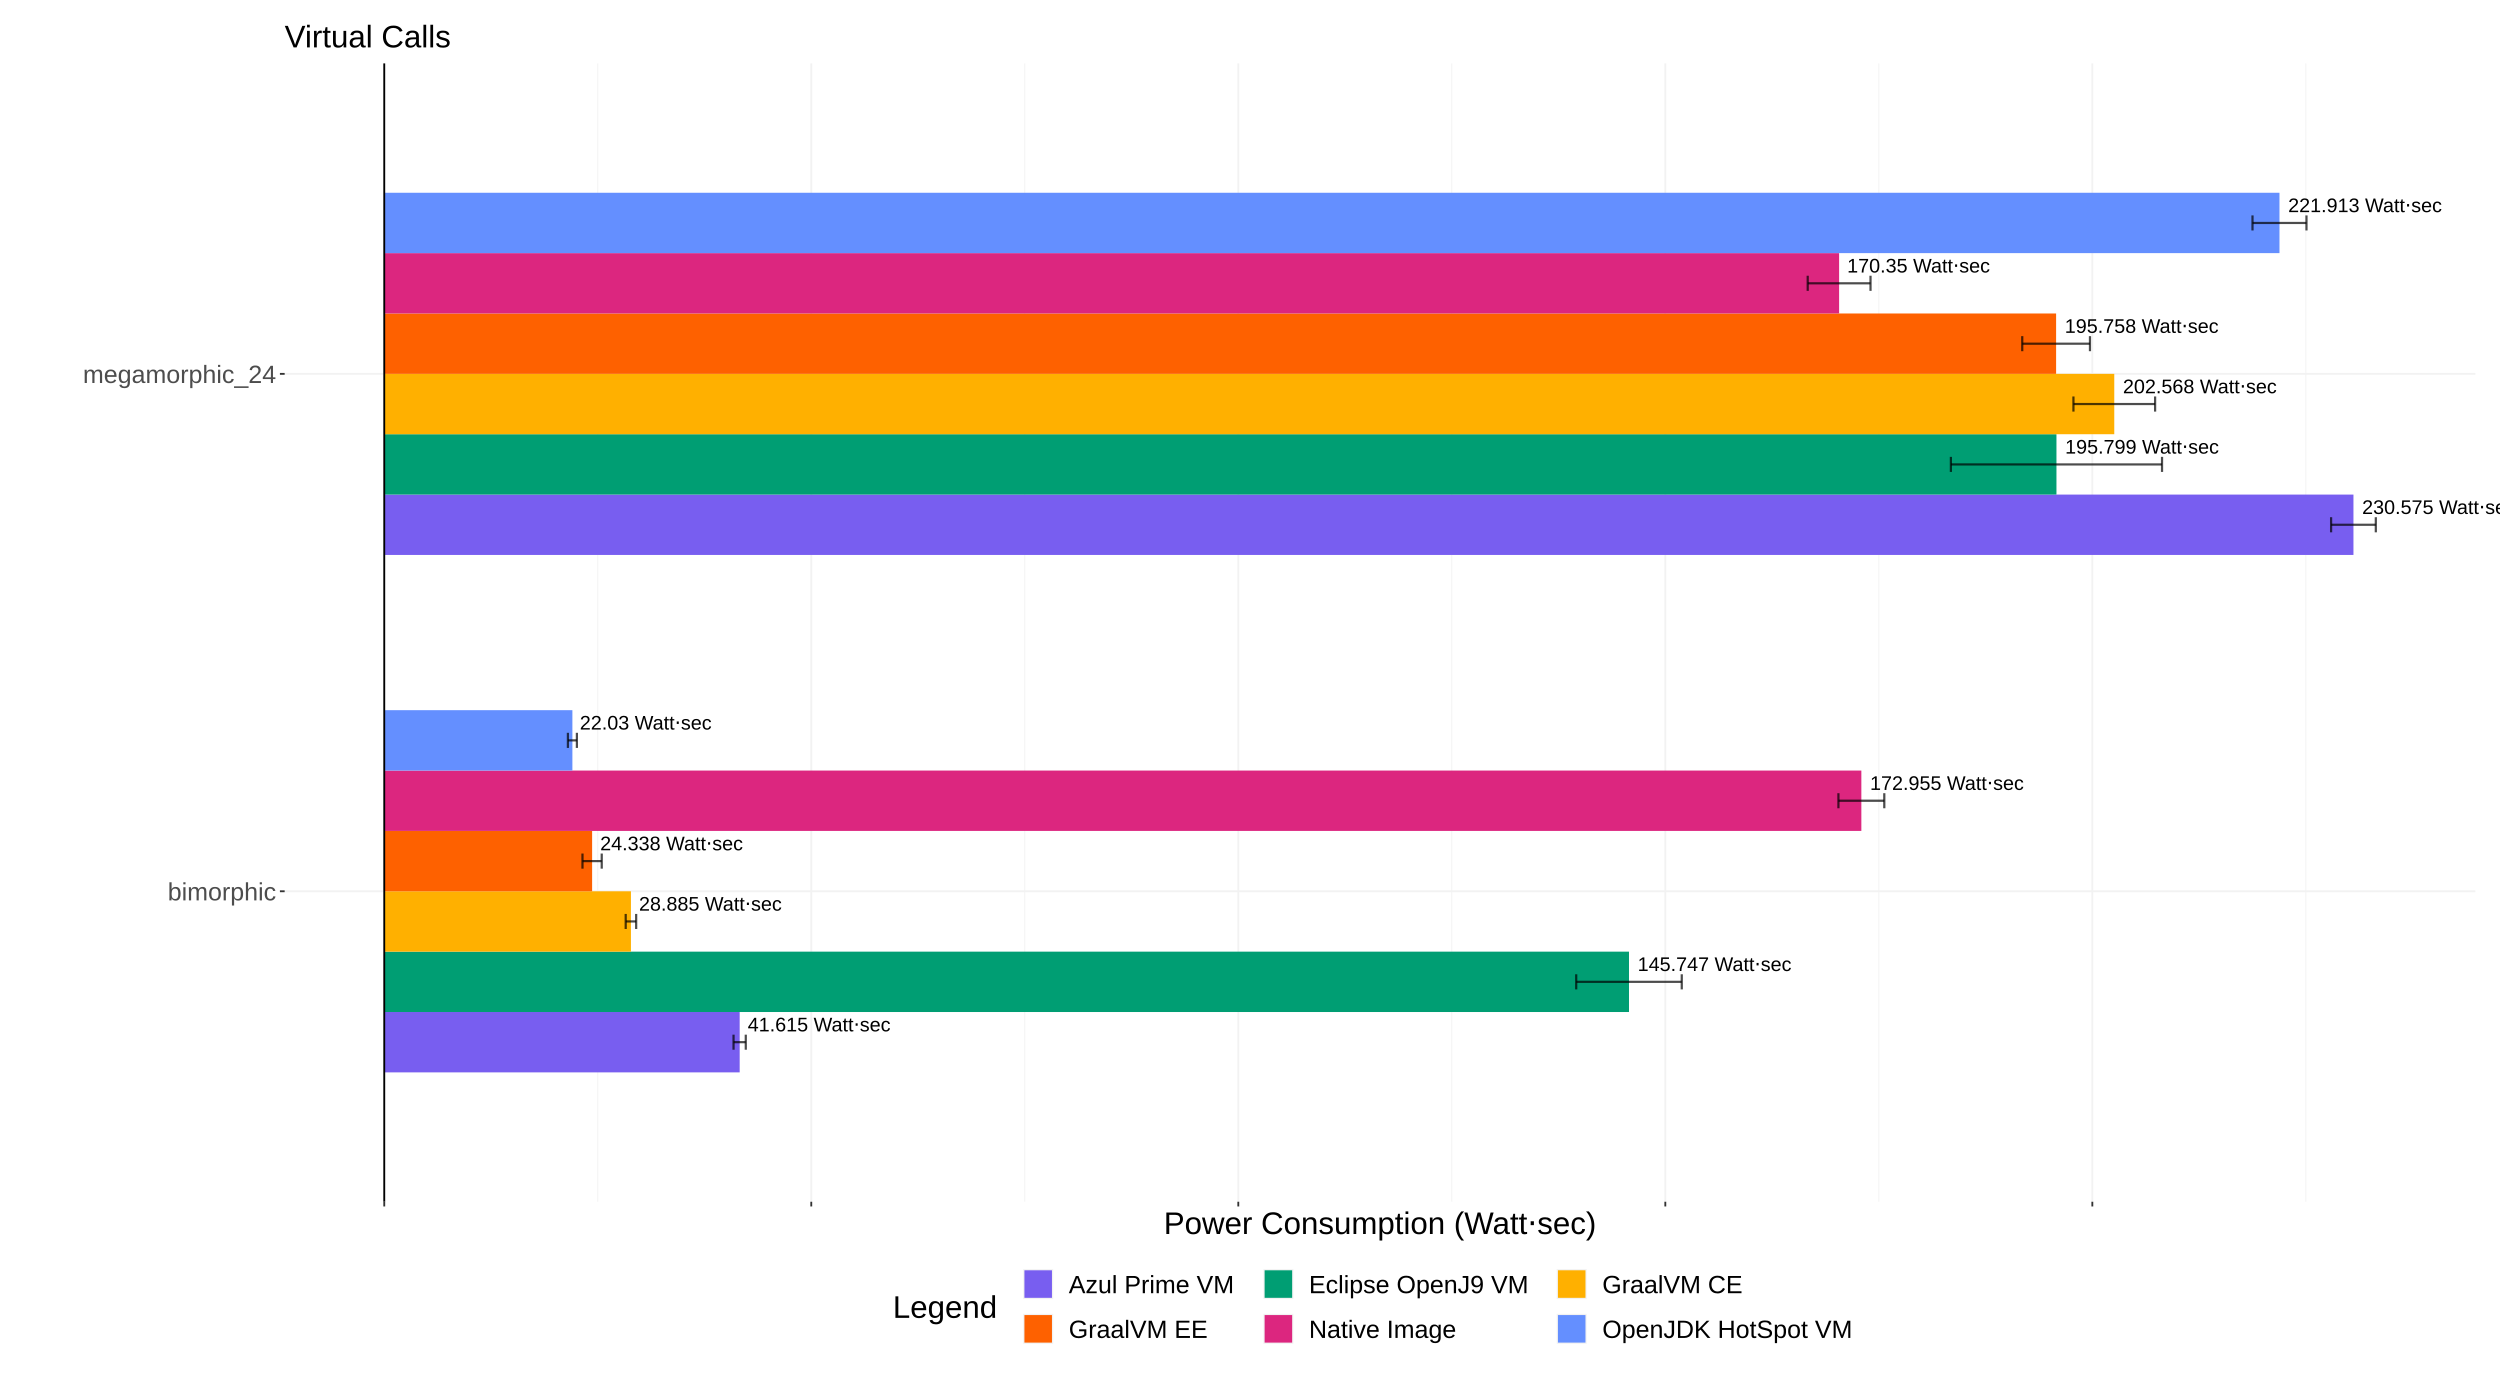
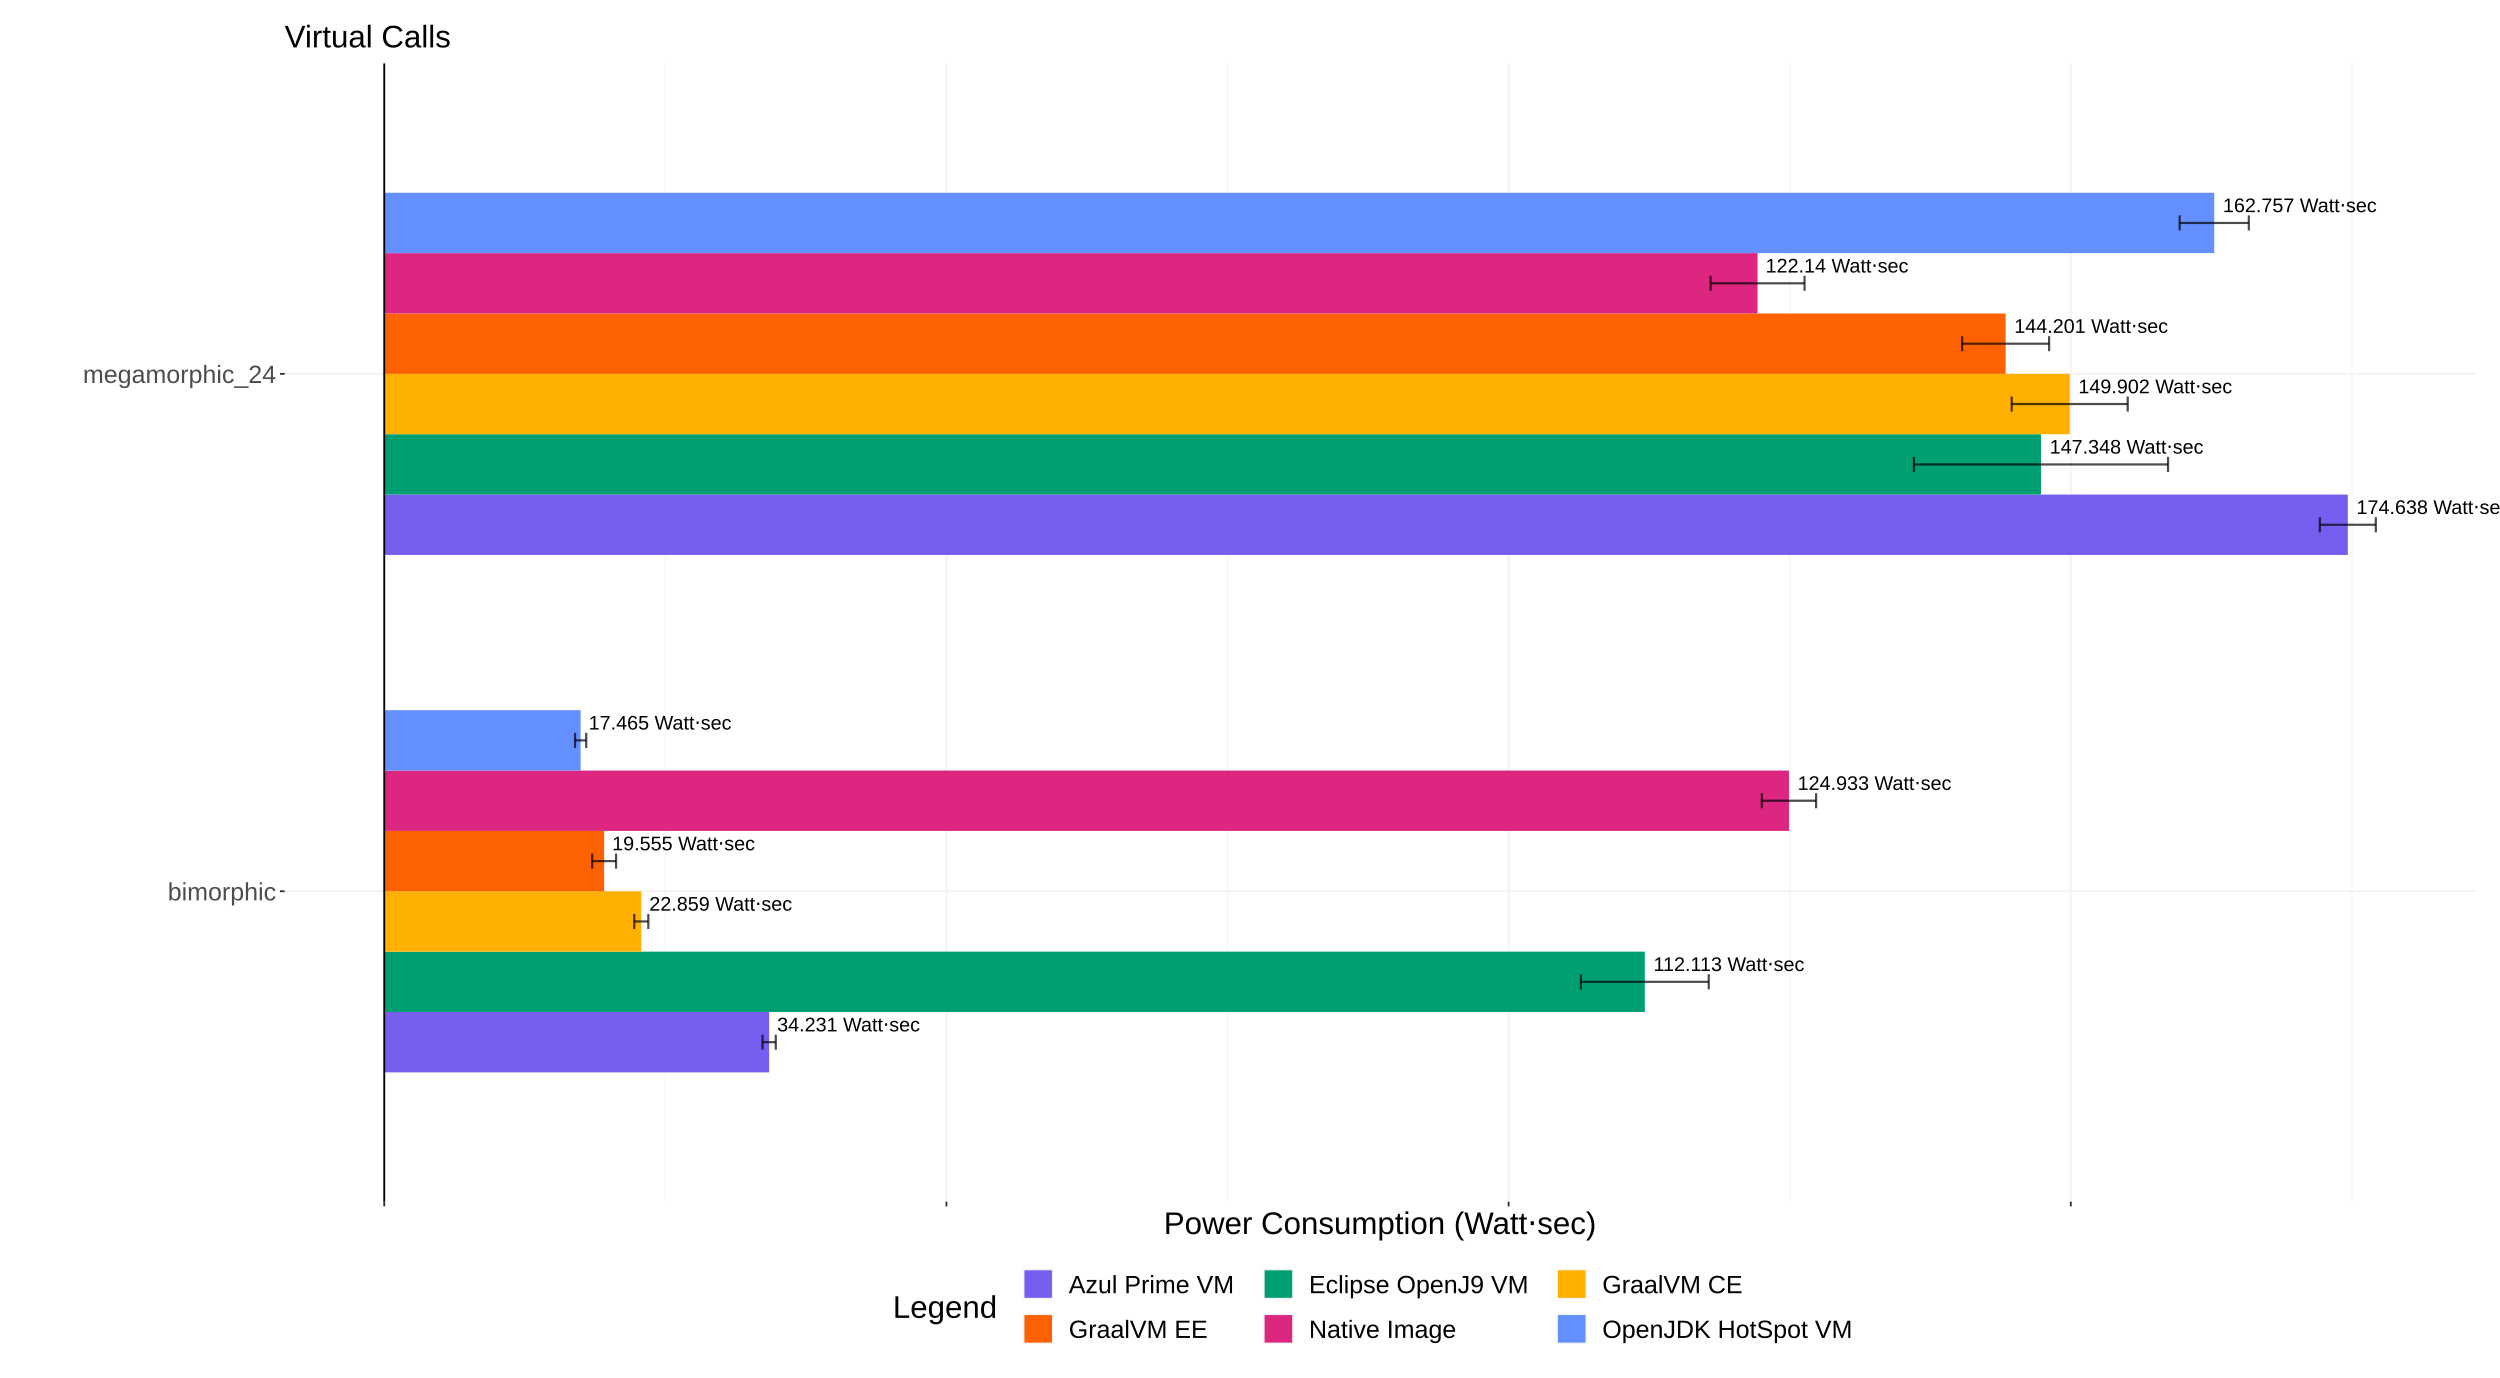
<svg xmlns="http://www.w3.org/2000/svg" class="svglite" width="1440.00pt" height="793.70pt" viewBox="0 0 1440.00 793.70">
  <defs>
    <style type="text/css">
    .svglite line, .svglite polyline, .svglite polygon, .svglite path, .svglite rect, .svglite circle {
      fill: none;
      stroke: #000000;
      stroke-linecap: round;
      stroke-linejoin: round;
      stroke-miterlimit: 10.00;
    }
    .svglite text {
      white-space: pre;
    }
  </style>
  </defs>
  <rect width="100%" height="100%" style="stroke: none; fill: #FFFFFF;" />
  <defs>
    <clipPath id="cpMC4wMHwxNDQwLjAwfDAuMDB8NzkzLjcw">
      <rect x="0.00" y="0.00" width="1440.00" height="793.70" />
    </clipPath>
  </defs>
  <g clip-path="url(#cpMC4wMHwxNDQwLjAwfDAuMDB8NzkzLjcw)">
    <rect x="0.00" y="0.00" width="1440.00" height="793.70" style="stroke-width: 1.07; stroke: #FFFFFF; fill: #FFFFFF;" />
    <rect x="163.97" y="36.52" width="1261.85" height="655.67" style="stroke-width: 1.07; stroke: none;" />
-     <polyline points="344.31,692.20 344.31,36.52 " style="stroke-width: 0.53; stroke: #F2F2F2; stroke-linecap: butt;" />
-     <polyline points="590.28,692.20 590.28,36.52 " style="stroke-width: 0.53; stroke: #F2F2F2; stroke-linecap: butt;" />
-     <polyline points="836.24,692.20 836.24,36.52 " style="stroke-width: 0.53; stroke: #F2F2F2; stroke-linecap: butt;" />
-     <polyline points="1082.20,692.20 1082.20,36.52 " style="stroke-width: 0.53; stroke: #F2F2F2; stroke-linecap: butt;" />
-     <polyline points="1328.17,692.20 1328.17,36.52 " style="stroke-width: 0.53; stroke: #F2F2F2; stroke-linecap: butt;" />
+     <polyline points="383.24,692.20 383.24,36.52 " style="stroke-width: 0.53; stroke: #F2F2F2; stroke-linecap: butt;" />
+     <polyline points="707.06,692.20 707.06,36.52 " style="stroke-width: 0.53; stroke: #F2F2F2; stroke-linecap: butt;" />
+     <polyline points="1030.88,692.20 1030.88,36.52 " style="stroke-width: 0.53; stroke: #F2F2F2; stroke-linecap: butt;" />
+     <polyline points="1354.69,692.20 1354.69,36.52 " style="stroke-width: 0.53; stroke: #F2F2F2; stroke-linecap: butt;" />
    <polyline points="163.97,513.38 1425.83,513.38 " style="stroke-width: 1.07; stroke: #F2F2F2; stroke-linecap: butt;" />
    <polyline points="163.97,215.34 1425.83,215.34 " style="stroke-width: 1.07; stroke: #F2F2F2; stroke-linecap: butt;" />
    <polyline points="221.33,692.20 221.33,36.52 " style="stroke-width: 1.07; stroke: #F2F2F2; stroke-linecap: butt;" />
-     <polyline points="467.29,692.20 467.29,36.52 " style="stroke-width: 1.07; stroke: #F2F2F2; stroke-linecap: butt;" />
-     <polyline points="713.26,692.20 713.26,36.52 " style="stroke-width: 1.07; stroke: #F2F2F2; stroke-linecap: butt;" />
-     <polyline points="959.22,692.20 959.22,36.52 " style="stroke-width: 1.07; stroke: #F2F2F2; stroke-linecap: butt;" />
-     <polyline points="1205.18,692.20 1205.18,36.52 " style="stroke-width: 1.07; stroke: #F2F2F2; stroke-linecap: butt;" />
-     <rect x="221.33" y="582.92" width="204.72" height="34.77" style="stroke-width: 1.07; stroke: none; stroke-linecap: butt; stroke-linejoin: miter; fill: #785EF0;" />
-     <rect x="221.33" y="284.88" width="1134.26" height="34.77" style="stroke-width: 1.07; stroke: none; stroke-linecap: butt; stroke-linejoin: miter; fill: #785EF0;" />
-     <rect x="221.33" y="548.15" width="716.97" height="34.77" style="stroke-width: 1.07; stroke: none; stroke-linecap: butt; stroke-linejoin: miter; fill: #009E73;" />
-     <rect x="221.33" y="250.11" width="963.19" height="34.77" style="stroke-width: 1.07; stroke: none; stroke-linecap: butt; stroke-linejoin: miter; fill: #009E73;" />
-     <rect x="221.33" y="513.38" width="142.09" height="34.77" style="stroke-width: 1.07; stroke: none; stroke-linecap: butt; stroke-linejoin: miter; fill: #FFB000;" />
-     <rect x="221.33" y="215.34" width="996.49" height="34.77" style="stroke-width: 1.07; stroke: none; stroke-linecap: butt; stroke-linejoin: miter; fill: #FFB000;" />
-     <rect x="221.33" y="478.61" width="119.73" height="34.77" style="stroke-width: 1.07; stroke: none; stroke-linecap: butt; stroke-linejoin: miter; fill: #FE6100;" />
-     <rect x="221.33" y="180.57" width="962.99" height="34.77" style="stroke-width: 1.07; stroke: none; stroke-linecap: butt; stroke-linejoin: miter; fill: #FE6100;" />
-     <rect x="221.33" y="443.84" width="850.81" height="34.77" style="stroke-width: 1.07; stroke: none; stroke-linecap: butt; stroke-linejoin: miter; fill: #DC267F;" />
-     <rect x="221.33" y="145.80" width="838.00" height="34.77" style="stroke-width: 1.07; stroke: none; stroke-linecap: butt; stroke-linejoin: miter; fill: #DC267F;" />
-     <rect x="221.33" y="409.06" width="108.37" height="34.77" style="stroke-width: 1.07; stroke: none; stroke-linecap: butt; stroke-linejoin: miter; fill: #648FFF;" />
-     <rect x="221.33" y="111.03" width="1091.65" height="34.77" style="stroke-width: 1.07; stroke: none; stroke-linecap: butt; stroke-linejoin: miter; fill: #648FFF;" />
-     <text x="430.68" y="594.08" style="font-size: 11.38px; font-family: &quot;Liberation Sans&quot;;" textLength="92.62px" lengthAdjust="spacingAndGlyphs">41.615 Watt⋅sec</text>
-     <text x="1360.58" y="296.05" style="font-size: 11.38px; font-family: &quot;Liberation Sans&quot;;" textLength="99.86px" lengthAdjust="spacingAndGlyphs">230.575 Watt⋅sec</text>
-     <text x="943.29" y="559.31" style="font-size: 11.38px; font-family: &quot;Liberation Sans&quot;;" textLength="99.86px" lengthAdjust="spacingAndGlyphs">145.747 Watt⋅sec</text>
-     <text x="1189.51" y="261.28" style="font-size: 11.38px; font-family: &quot;Liberation Sans&quot;;" textLength="99.86px" lengthAdjust="spacingAndGlyphs">195.799 Watt⋅sec</text>
-     <text x="368.05" y="524.54" style="font-size: 11.38px; font-family: &quot;Liberation Sans&quot;;" textLength="92.62px" lengthAdjust="spacingAndGlyphs">28.885 Watt⋅sec</text>
-     <text x="1222.81" y="226.51" style="font-size: 11.38px; font-family: &quot;Liberation Sans&quot;;" textLength="99.86px" lengthAdjust="spacingAndGlyphs">202.568 Watt⋅sec</text>
-     <text x="345.69" y="489.77" style="font-size: 11.38px; font-family: &quot;Liberation Sans&quot;;" textLength="92.62px" lengthAdjust="spacingAndGlyphs">24.338 Watt⋅sec</text>
-     <text x="1189.31" y="191.74" style="font-size: 11.38px; font-family: &quot;Liberation Sans&quot;;" textLength="99.86px" lengthAdjust="spacingAndGlyphs">195.758 Watt⋅sec</text>
-     <text x="1077.14" y="455.00" style="font-size: 11.38px; font-family: &quot;Liberation Sans&quot;;" textLength="99.86px" lengthAdjust="spacingAndGlyphs">172.955 Watt⋅sec</text>
-     <text x="1063.96" y="156.97" style="font-size: 11.38px; font-family: &quot;Liberation Sans&quot;;" textLength="92.62px" lengthAdjust="spacingAndGlyphs">170.35 Watt⋅sec</text>
-     <text x="333.97" y="420.23" style="font-size: 11.38px; font-family: &quot;Liberation Sans&quot;;" textLength="85.38px" lengthAdjust="spacingAndGlyphs">22.03 Watt⋅sec</text>
-     <text x="1317.97" y="122.20" style="font-size: 11.38px; font-family: &quot;Liberation Sans&quot;;" textLength="99.86px" lengthAdjust="spacingAndGlyphs">221.913 Watt⋅sec</text>
-     <polyline points="429.57,604.65 429.57,595.96 " style="stroke-width: 1.28; stroke: #000000; stroke-opacity: 0.70; stroke-linecap: butt;" />
-     <polyline points="429.57,600.30 422.52,600.30 " style="stroke-width: 1.28; stroke: #000000; stroke-opacity: 0.70; stroke-linecap: butt;" />
-     <polyline points="422.52,604.65 422.52,595.96 " style="stroke-width: 1.28; stroke: #000000; stroke-opacity: 0.70; stroke-linecap: butt;" />
+     <polyline points="545.15,692.20 545.15,36.52 " style="stroke-width: 1.07; stroke: #F2F2F2; stroke-linecap: butt;" />
+     <polyline points="868.97,692.20 868.97,36.52 " style="stroke-width: 1.07; stroke: #F2F2F2; stroke-linecap: butt;" />
+     <polyline points="1192.79,692.20 1192.79,36.52 " style="stroke-width: 1.07; stroke: #F2F2F2; stroke-linecap: butt;" />
+     <rect x="221.33" y="582.92" width="221.69" height="34.77" style="stroke-width: 1.07; stroke: none; stroke-linecap: butt; stroke-linejoin: miter; fill: #785EF0;" />
+     <rect x="221.33" y="284.88" width="1131.02" height="34.77" style="stroke-width: 1.07; stroke: none; stroke-linecap: butt; stroke-linejoin: miter; fill: #785EF0;" />
+     <rect x="221.33" y="548.15" width="726.09" height="34.77" style="stroke-width: 1.07; stroke: none; stroke-linecap: butt; stroke-linejoin: miter; fill: #009E73;" />
+     <rect x="221.33" y="250.11" width="954.28" height="34.77" style="stroke-width: 1.07; stroke: none; stroke-linecap: butt; stroke-linejoin: miter; fill: #009E73;" />
+     <rect x="221.33" y="513.38" width="148.04" height="34.77" style="stroke-width: 1.07; stroke: none; stroke-linecap: butt; stroke-linejoin: miter; fill: #FFB000;" />
+     <rect x="221.33" y="215.34" width="970.82" height="34.77" style="stroke-width: 1.07; stroke: none; stroke-linecap: butt; stroke-linejoin: miter; fill: #FFB000;" />
+     <rect x="221.33" y="478.61" width="126.65" height="34.77" style="stroke-width: 1.07; stroke: none; stroke-linecap: butt; stroke-linejoin: miter; fill: #FE6100;" />
+     <rect x="221.33" y="180.57" width="933.90" height="34.77" style="stroke-width: 1.07; stroke: none; stroke-linecap: butt; stroke-linejoin: miter; fill: #FE6100;" />
+     <rect x="221.33" y="443.84" width="809.11" height="34.77" style="stroke-width: 1.07; stroke: none; stroke-linecap: butt; stroke-linejoin: miter; fill: #DC267F;" />
+     <rect x="221.33" y="145.80" width="791.02" height="34.77" style="stroke-width: 1.07; stroke: none; stroke-linecap: butt; stroke-linejoin: miter; fill: #DC267F;" />
+     <rect x="221.33" y="409.06" width="113.11" height="34.77" style="stroke-width: 1.07; stroke: none; stroke-linecap: butt; stroke-linejoin: miter; fill: #648FFF;" />
+     <rect x="221.33" y="111.03" width="1054.07" height="34.77" style="stroke-width: 1.07; stroke: none; stroke-linecap: butt; stroke-linejoin: miter; fill: #648FFF;" />
+     <text x="447.65" y="594.08" style="font-size: 11.38px; font-family: &quot;Liberation Sans&quot;;" textLength="92.62px" lengthAdjust="spacingAndGlyphs">34.231 Watt⋅sec</text>
+     <text x="1357.34" y="296.05" style="font-size: 11.38px; font-family: &quot;Liberation Sans&quot;;" textLength="99.86px" lengthAdjust="spacingAndGlyphs">174.638 Watt⋅sec</text>
+     <text x="952.41" y="559.31" style="font-size: 11.38px; font-family: &quot;Liberation Sans&quot;;" textLength="99.86px" lengthAdjust="spacingAndGlyphs">112.113 Watt⋅sec</text>
+     <text x="1180.60" y="261.28" style="font-size: 11.38px; font-family: &quot;Liberation Sans&quot;;" textLength="99.86px" lengthAdjust="spacingAndGlyphs">147.348 Watt⋅sec</text>
+     <text x="374.00" y="524.54" style="font-size: 11.38px; font-family: &quot;Liberation Sans&quot;;" textLength="92.62px" lengthAdjust="spacingAndGlyphs">22.859 Watt⋅sec</text>
+     <text x="1197.14" y="226.51" style="font-size: 11.38px; font-family: &quot;Liberation Sans&quot;;" textLength="99.86px" lengthAdjust="spacingAndGlyphs">149.902 Watt⋅sec</text>
+     <text x="352.61" y="489.77" style="font-size: 11.38px; font-family: &quot;Liberation Sans&quot;;" textLength="92.62px" lengthAdjust="spacingAndGlyphs">19.555 Watt⋅sec</text>
+     <text x="1160.22" y="191.74" style="font-size: 11.38px; font-family: &quot;Liberation Sans&quot;;" textLength="99.86px" lengthAdjust="spacingAndGlyphs">144.201 Watt⋅sec</text>
+     <text x="1035.43" y="455.00" style="font-size: 11.38px; font-family: &quot;Liberation Sans&quot;;" textLength="99.86px" lengthAdjust="spacingAndGlyphs">124.933 Watt⋅sec</text>
+     <text x="1016.98" y="156.97" style="font-size: 11.38px; font-family: &quot;Liberation Sans&quot;;" textLength="92.62px" lengthAdjust="spacingAndGlyphs">122.14 Watt⋅sec</text>
+     <text x="339.07" y="420.23" style="font-size: 11.38px; font-family: &quot;Liberation Sans&quot;;" textLength="92.62px" lengthAdjust="spacingAndGlyphs">17.465 Watt⋅sec</text>
+     <text x="1280.40" y="122.20" style="font-size: 11.38px; font-family: &quot;Liberation Sans&quot;;" textLength="99.86px" lengthAdjust="spacingAndGlyphs">162.757 Watt⋅sec</text>
+     <polyline points="446.84,604.65 446.84,595.96 " style="stroke-width: 1.28; stroke: #000000; stroke-opacity: 0.70; stroke-linecap: butt;" />
+     <polyline points="446.84,600.30 439.21,600.30 " style="stroke-width: 1.28; stroke: #000000; stroke-opacity: 0.70; stroke-linecap: butt;" />
+     <polyline points="439.21,604.65 439.21,595.96 " style="stroke-width: 1.28; stroke: #000000; stroke-opacity: 0.70; stroke-linecap: butt;" />
    <polyline points="1368.47,306.62 1368.47,297.92 " style="stroke-width: 1.28; stroke: #000000; stroke-opacity: 0.70; stroke-linecap: butt;" />
-     <polyline points="1368.47,302.27 1342.71,302.27 " style="stroke-width: 1.28; stroke: #000000; stroke-opacity: 0.70; stroke-linecap: butt;" />
-     <polyline points="1342.71,306.62 1342.71,297.92 " style="stroke-width: 1.28; stroke: #000000; stroke-opacity: 0.70; stroke-linecap: butt;" />
-     <polyline points="968.70,569.88 968.70,561.19 " style="stroke-width: 1.28; stroke: #000000; stroke-opacity: 0.70; stroke-linecap: butt;" />
-     <polyline points="968.70,565.53 907.90,565.53 " style="stroke-width: 1.28; stroke: #000000; stroke-opacity: 0.70; stroke-linecap: butt;" />
-     <polyline points="907.90,569.88 907.90,561.19 " style="stroke-width: 1.28; stroke: #000000; stroke-opacity: 0.70; stroke-linecap: butt;" />
-     <polyline points="1245.33,271.84 1245.33,263.15 " style="stroke-width: 1.28; stroke: #000000; stroke-opacity: 0.70; stroke-linecap: butt;" />
-     <polyline points="1245.33,267.50 1123.71,267.50 " style="stroke-width: 1.28; stroke: #000000; stroke-opacity: 0.70; stroke-linecap: butt;" />
-     <polyline points="1123.71,271.84 1123.71,263.15 " style="stroke-width: 1.28; stroke: #000000; stroke-opacity: 0.70; stroke-linecap: butt;" />
-     <polyline points="366.43,535.11 366.43,526.42 " style="stroke-width: 1.28; stroke: #000000; stroke-opacity: 0.70; stroke-linecap: butt;" />
-     <polyline points="366.43,530.76 360.41,530.76 " style="stroke-width: 1.28; stroke: #000000; stroke-opacity: 0.70; stroke-linecap: butt;" />
-     <polyline points="360.41,535.11 360.41,526.42 " style="stroke-width: 1.28; stroke: #000000; stroke-opacity: 0.70; stroke-linecap: butt;" />
-     <polyline points="1241.34,237.07 1241.34,228.38 " style="stroke-width: 1.28; stroke: #000000; stroke-opacity: 0.70; stroke-linecap: butt;" />
-     <polyline points="1241.34,232.73 1194.30,232.73 " style="stroke-width: 1.28; stroke: #000000; stroke-opacity: 0.70; stroke-linecap: butt;" />
-     <polyline points="1194.30,237.07 1194.30,228.38 " style="stroke-width: 1.28; stroke: #000000; stroke-opacity: 0.70; stroke-linecap: butt;" />
-     <polyline points="346.60,500.34 346.60,491.64 " style="stroke-width: 1.28; stroke: #000000; stroke-opacity: 0.70; stroke-linecap: butt;" />
-     <polyline points="346.60,495.99 335.51,495.99 " style="stroke-width: 1.28; stroke: #000000; stroke-opacity: 0.70; stroke-linecap: butt;" />
-     <polyline points="335.51,500.34 335.51,491.64 " style="stroke-width: 1.28; stroke: #000000; stroke-opacity: 0.70; stroke-linecap: butt;" />
-     <polyline points="1203.82,202.30 1203.82,193.61 " style="stroke-width: 1.28; stroke: #000000; stroke-opacity: 0.70; stroke-linecap: butt;" />
-     <polyline points="1203.82,197.96 1164.81,197.96 " style="stroke-width: 1.28; stroke: #000000; stroke-opacity: 0.70; stroke-linecap: butt;" />
-     <polyline points="1164.81,202.30 1164.81,193.61 " style="stroke-width: 1.28; stroke: #000000; stroke-opacity: 0.70; stroke-linecap: butt;" />
-     <polyline points="1085.35,465.57 1085.35,456.87 " style="stroke-width: 1.28; stroke: #000000; stroke-opacity: 0.70; stroke-linecap: butt;" />
-     <polyline points="1085.35,461.22 1058.93,461.22 " style="stroke-width: 1.28; stroke: #000000; stroke-opacity: 0.70; stroke-linecap: butt;" />
-     <polyline points="1058.93,465.57 1058.93,456.87 " style="stroke-width: 1.28; stroke: #000000; stroke-opacity: 0.70; stroke-linecap: butt;" />
-     <polyline points="1077.42,167.53 1077.42,158.84 " style="stroke-width: 1.28; stroke: #000000; stroke-opacity: 0.70; stroke-linecap: butt;" />
-     <polyline points="1077.42,163.19 1041.24,163.19 " style="stroke-width: 1.28; stroke: #000000; stroke-opacity: 0.70; stroke-linecap: butt;" />
-     <polyline points="1041.24,167.53 1041.24,158.84 " style="stroke-width: 1.28; stroke: #000000; stroke-opacity: 0.70; stroke-linecap: butt;" />
-     <polyline points="332.29,430.80 332.29,422.10 " style="stroke-width: 1.28; stroke: #000000; stroke-opacity: 0.70; stroke-linecap: butt;" />
-     <polyline points="332.29,426.45 327.11,426.45 " style="stroke-width: 1.28; stroke: #000000; stroke-opacity: 0.70; stroke-linecap: butt;" />
-     <polyline points="327.11,430.80 327.11,422.10 " style="stroke-width: 1.28; stroke: #000000; stroke-opacity: 0.70; stroke-linecap: butt;" />
-     <polyline points="1328.53,132.76 1328.53,124.07 " style="stroke-width: 1.28; stroke: #000000; stroke-opacity: 0.70; stroke-linecap: butt;" />
-     <polyline points="1328.53,128.42 1297.44,128.42 " style="stroke-width: 1.28; stroke: #000000; stroke-opacity: 0.70; stroke-linecap: butt;" />
-     <polyline points="1297.44,132.76 1297.44,124.07 " style="stroke-width: 1.28; stroke: #000000; stroke-opacity: 0.70; stroke-linecap: butt;" />
+     <polyline points="1368.47,302.27 1336.23,302.27 " style="stroke-width: 1.28; stroke: #000000; stroke-opacity: 0.70; stroke-linecap: butt;" />
+     <polyline points="1336.23,306.62 1336.23,297.92 " style="stroke-width: 1.28; stroke: #000000; stroke-opacity: 0.70; stroke-linecap: butt;" />
+     <polyline points="984.23,569.88 984.23,561.19 " style="stroke-width: 1.28; stroke: #000000; stroke-opacity: 0.70; stroke-linecap: butt;" />
+     <polyline points="984.23,565.53 910.60,565.53 " style="stroke-width: 1.28; stroke: #000000; stroke-opacity: 0.70; stroke-linecap: butt;" />
+     <polyline points="910.60,569.88 910.60,561.19 " style="stroke-width: 1.28; stroke: #000000; stroke-opacity: 0.70; stroke-linecap: butt;" />
+     <polyline points="1248.79,271.84 1248.79,263.15 " style="stroke-width: 1.28; stroke: #000000; stroke-opacity: 0.70; stroke-linecap: butt;" />
+     <polyline points="1248.79,267.50 1102.43,267.50 " style="stroke-width: 1.28; stroke: #000000; stroke-opacity: 0.70; stroke-linecap: butt;" />
+     <polyline points="1102.43,271.84 1102.43,263.15 " style="stroke-width: 1.28; stroke: #000000; stroke-opacity: 0.70; stroke-linecap: butt;" />
+     <polyline points="373.43,535.11 373.43,526.42 " style="stroke-width: 1.28; stroke: #000000; stroke-opacity: 0.70; stroke-linecap: butt;" />
+     <polyline points="373.43,530.76 365.31,530.76 " style="stroke-width: 1.28; stroke: #000000; stroke-opacity: 0.70; stroke-linecap: butt;" />
+     <polyline points="365.31,535.11 365.31,526.42 " style="stroke-width: 1.28; stroke: #000000; stroke-opacity: 0.70; stroke-linecap: butt;" />
+     <polyline points="1225.56,237.07 1225.56,228.38 " style="stroke-width: 1.28; stroke: #000000; stroke-opacity: 0.70; stroke-linecap: butt;" />
+     <polyline points="1225.56,232.73 1158.74,232.73 " style="stroke-width: 1.28; stroke: #000000; stroke-opacity: 0.70; stroke-linecap: butt;" />
+     <polyline points="1158.74,237.07 1158.74,228.38 " style="stroke-width: 1.28; stroke: #000000; stroke-opacity: 0.70; stroke-linecap: butt;" />
+     <polyline points="354.85,500.34 354.85,491.64 " style="stroke-width: 1.28; stroke: #000000; stroke-opacity: 0.70; stroke-linecap: butt;" />
+     <polyline points="354.85,495.99 341.10,495.99 " style="stroke-width: 1.28; stroke: #000000; stroke-opacity: 0.70; stroke-linecap: butt;" />
+     <polyline points="341.10,500.34 341.10,491.64 " style="stroke-width: 1.28; stroke: #000000; stroke-opacity: 0.70; stroke-linecap: butt;" />
+     <polyline points="1180.29,202.30 1180.29,193.61 " style="stroke-width: 1.28; stroke: #000000; stroke-opacity: 0.70; stroke-linecap: butt;" />
+     <polyline points="1180.29,197.96 1130.17,197.96 " style="stroke-width: 1.28; stroke: #000000; stroke-opacity: 0.70; stroke-linecap: butt;" />
+     <polyline points="1130.17,202.30 1130.17,193.61 " style="stroke-width: 1.28; stroke: #000000; stroke-opacity: 0.70; stroke-linecap: butt;" />
+     <polyline points="1046.08,465.57 1046.08,456.87 " style="stroke-width: 1.28; stroke: #000000; stroke-opacity: 0.70; stroke-linecap: butt;" />
+     <polyline points="1046.08,461.22 1014.80,461.22 " style="stroke-width: 1.28; stroke: #000000; stroke-opacity: 0.70; stroke-linecap: butt;" />
+     <polyline points="1014.80,465.57 1014.80,456.87 " style="stroke-width: 1.28; stroke: #000000; stroke-opacity: 0.70; stroke-linecap: butt;" />
+     <polyline points="1039.42,167.53 1039.42,158.84 " style="stroke-width: 1.28; stroke: #000000; stroke-opacity: 0.70; stroke-linecap: butt;" />
+     <polyline points="1039.42,163.19 985.29,163.19 " style="stroke-width: 1.28; stroke: #000000; stroke-opacity: 0.70; stroke-linecap: butt;" />
+     <polyline points="985.29,167.53 985.29,158.84 " style="stroke-width: 1.28; stroke: #000000; stroke-opacity: 0.70; stroke-linecap: butt;" />
+     <polyline points="337.65,430.80 337.65,422.10 " style="stroke-width: 1.28; stroke: #000000; stroke-opacity: 0.70; stroke-linecap: butt;" />
+     <polyline points="337.65,426.45 331.23,426.45 " style="stroke-width: 1.28; stroke: #000000; stroke-opacity: 0.70; stroke-linecap: butt;" />
+     <polyline points="331.23,430.80 331.23,422.10 " style="stroke-width: 1.28; stroke: #000000; stroke-opacity: 0.70; stroke-linecap: butt;" />
+     <polyline points="1295.33,132.76 1295.33,124.07 " style="stroke-width: 1.28; stroke: #000000; stroke-opacity: 0.70; stroke-linecap: butt;" />
+     <polyline points="1295.33,128.42 1255.48,128.42 " style="stroke-width: 1.28; stroke: #000000; stroke-opacity: 0.70; stroke-linecap: butt;" />
+     <polyline points="1255.48,132.76 1255.48,124.07 " style="stroke-width: 1.28; stroke: #000000; stroke-opacity: 0.70; stroke-linecap: butt;" />
    <line x1="221.33" y1="692.20" x2="221.33" y2="36.52" style="stroke-width: 1.07; stroke-linecap: butt;" />
    <text x="159.04" y="518.62" text-anchor="end" style="font-size: 14.40px;fill: #4D4D4D; font-family: &quot;Liberation Sans&quot;;" textLength="72.04px" lengthAdjust="spacingAndGlyphs">bimorphic</text>
    <text x="159.04" y="220.59" text-anchor="end" style="font-size: 14.40px;fill: #4D4D4D; font-family: &quot;Liberation Sans&quot;;" textLength="125.26px" lengthAdjust="spacingAndGlyphs">megamorphic_24</text>
    <polyline points="161.23,513.38 163.97,513.38 " style="stroke-width: 1.07; stroke: #333333; stroke-linecap: butt;" />
    <polyline points="161.23,215.34 163.97,215.34 " style="stroke-width: 1.07; stroke: #333333; stroke-linecap: butt;" />
    <polyline points="221.33,694.94 221.33,692.20 " style="stroke-width: 1.07; stroke: #333333; stroke-linecap: butt;" />
-     <polyline points="467.29,694.94 467.29,692.20 " style="stroke-width: 1.07; stroke: #333333; stroke-linecap: butt;" />
-     <polyline points="713.26,694.94 713.26,692.20 " style="stroke-width: 1.07; stroke: #333333; stroke-linecap: butt;" />
-     <polyline points="959.22,694.94 959.22,692.20 " style="stroke-width: 1.07; stroke: #333333; stroke-linecap: butt;" />
-     <polyline points="1205.18,694.94 1205.18,692.20 " style="stroke-width: 1.07; stroke: #333333; stroke-linecap: butt;" />
+     <polyline points="545.15,694.94 545.15,692.20 " style="stroke-width: 1.07; stroke: #333333; stroke-linecap: butt;" />
+     <polyline points="868.97,694.94 868.97,692.20 " style="stroke-width: 1.07; stroke: #333333; stroke-linecap: butt;" />
+     <polyline points="1192.79,694.94 1192.79,692.20 " style="stroke-width: 1.07; stroke: #333333; stroke-linecap: butt;" />
    <text x="794.90" y="710.80" text-anchor="middle" style="font-size: 18.00px; font-family: &quot;Liberation Sans&quot;;" textLength="276.99px" lengthAdjust="spacingAndGlyphs">Power Consumption (Watt⋅sec)</text>
    <rect x="508.80" y="725.50" width="572.20" height="54.02" style="stroke-width: 1.07; stroke: none; fill: #FFFFFF;" />
    <text x="514.28" y="759.08" style="font-size: 18.00px; font-family: &quot;Liberation Sans&quot;;" textLength="66.12px" lengthAdjust="spacingAndGlyphs">Legend</text>
    <rect x="589.36" y="730.98" width="17.28" height="17.28" style="stroke-width: 1.07; stroke: none; fill: #F2F2F2;" />
    <rect x="590.07" y="731.69" width="15.86" height="15.86" style="stroke-width: 1.07; stroke: none; stroke-linecap: butt; stroke-linejoin: miter; fill: #785EF0;" />
    <rect x="727.71" y="730.98" width="17.28" height="17.28" style="stroke-width: 1.07; stroke: none; fill: #F2F2F2;" />
    <rect x="728.42" y="731.69" width="15.86" height="15.86" style="stroke-width: 1.07; stroke: none; stroke-linecap: butt; stroke-linejoin: miter; fill: #009E73;" />
    <rect x="896.66" y="730.98" width="17.28" height="17.28" style="stroke-width: 1.07; stroke: none; fill: #F2F2F2;" />
    <rect x="897.37" y="731.69" width="15.86" height="15.86" style="stroke-width: 1.07; stroke: none; stroke-linecap: butt; stroke-linejoin: miter; fill: #FFB000;" />
    <rect x="589.36" y="756.77" width="17.28" height="17.28" style="stroke-width: 1.07; stroke: none; fill: #F2F2F2;" />
    <rect x="590.07" y="757.48" width="15.86" height="15.86" style="stroke-width: 1.07; stroke: none; stroke-linecap: butt; stroke-linejoin: miter; fill: #FE6100;" />
    <rect x="727.71" y="756.77" width="17.28" height="17.28" style="stroke-width: 1.07; stroke: none; fill: #F2F2F2;" />
    <rect x="728.42" y="757.48" width="15.86" height="15.86" style="stroke-width: 1.07; stroke: none; stroke-linecap: butt; stroke-linejoin: miter; fill: #DC267F;" />
    <rect x="896.66" y="756.77" width="17.28" height="17.28" style="stroke-width: 1.07; stroke: none; fill: #F2F2F2;" />
    <rect x="897.37" y="757.48" width="15.86" height="15.86" style="stroke-width: 1.07; stroke: none; stroke-linecap: butt; stroke-linejoin: miter; fill: #648FFF;" />
    <text x="615.61" y="744.87" style="font-size: 14.40px; font-family: &quot;Liberation Sans&quot;;" textLength="103.13px" lengthAdjust="spacingAndGlyphs">Azul Prime VM</text>
    <text x="753.96" y="744.87" style="font-size: 14.40px; font-family: &quot;Liberation Sans&quot;;" textLength="133.74px" lengthAdjust="spacingAndGlyphs">Eclipse OpenJ9 VM</text>
    <text x="922.91" y="744.87" style="font-size: 14.40px; font-family: &quot;Liberation Sans&quot;;" textLength="84.69px" lengthAdjust="spacingAndGlyphs">GraalVM CE</text>
    <text x="615.61" y="770.65" style="font-size: 14.40px; font-family: &quot;Liberation Sans&quot;;" textLength="83.73px" lengthAdjust="spacingAndGlyphs">GraalVM EE</text>
    <text x="753.96" y="770.65" style="font-size: 14.40px; font-family: &quot;Liberation Sans&quot;;" textLength="96.25px" lengthAdjust="spacingAndGlyphs">Native Image</text>
    <text x="922.91" y="770.65" style="font-size: 14.40px; font-family: &quot;Liberation Sans&quot;;" textLength="152.61px" lengthAdjust="spacingAndGlyphs">OpenJDK HotSpot VM</text>
    <text x="163.97" y="27.30" style="font-size: 18.00px; font-family: &quot;Liberation Sans&quot;;" textLength="107.52px" lengthAdjust="spacingAndGlyphs">Virtual Calls</text>
  </g>
</svg>
